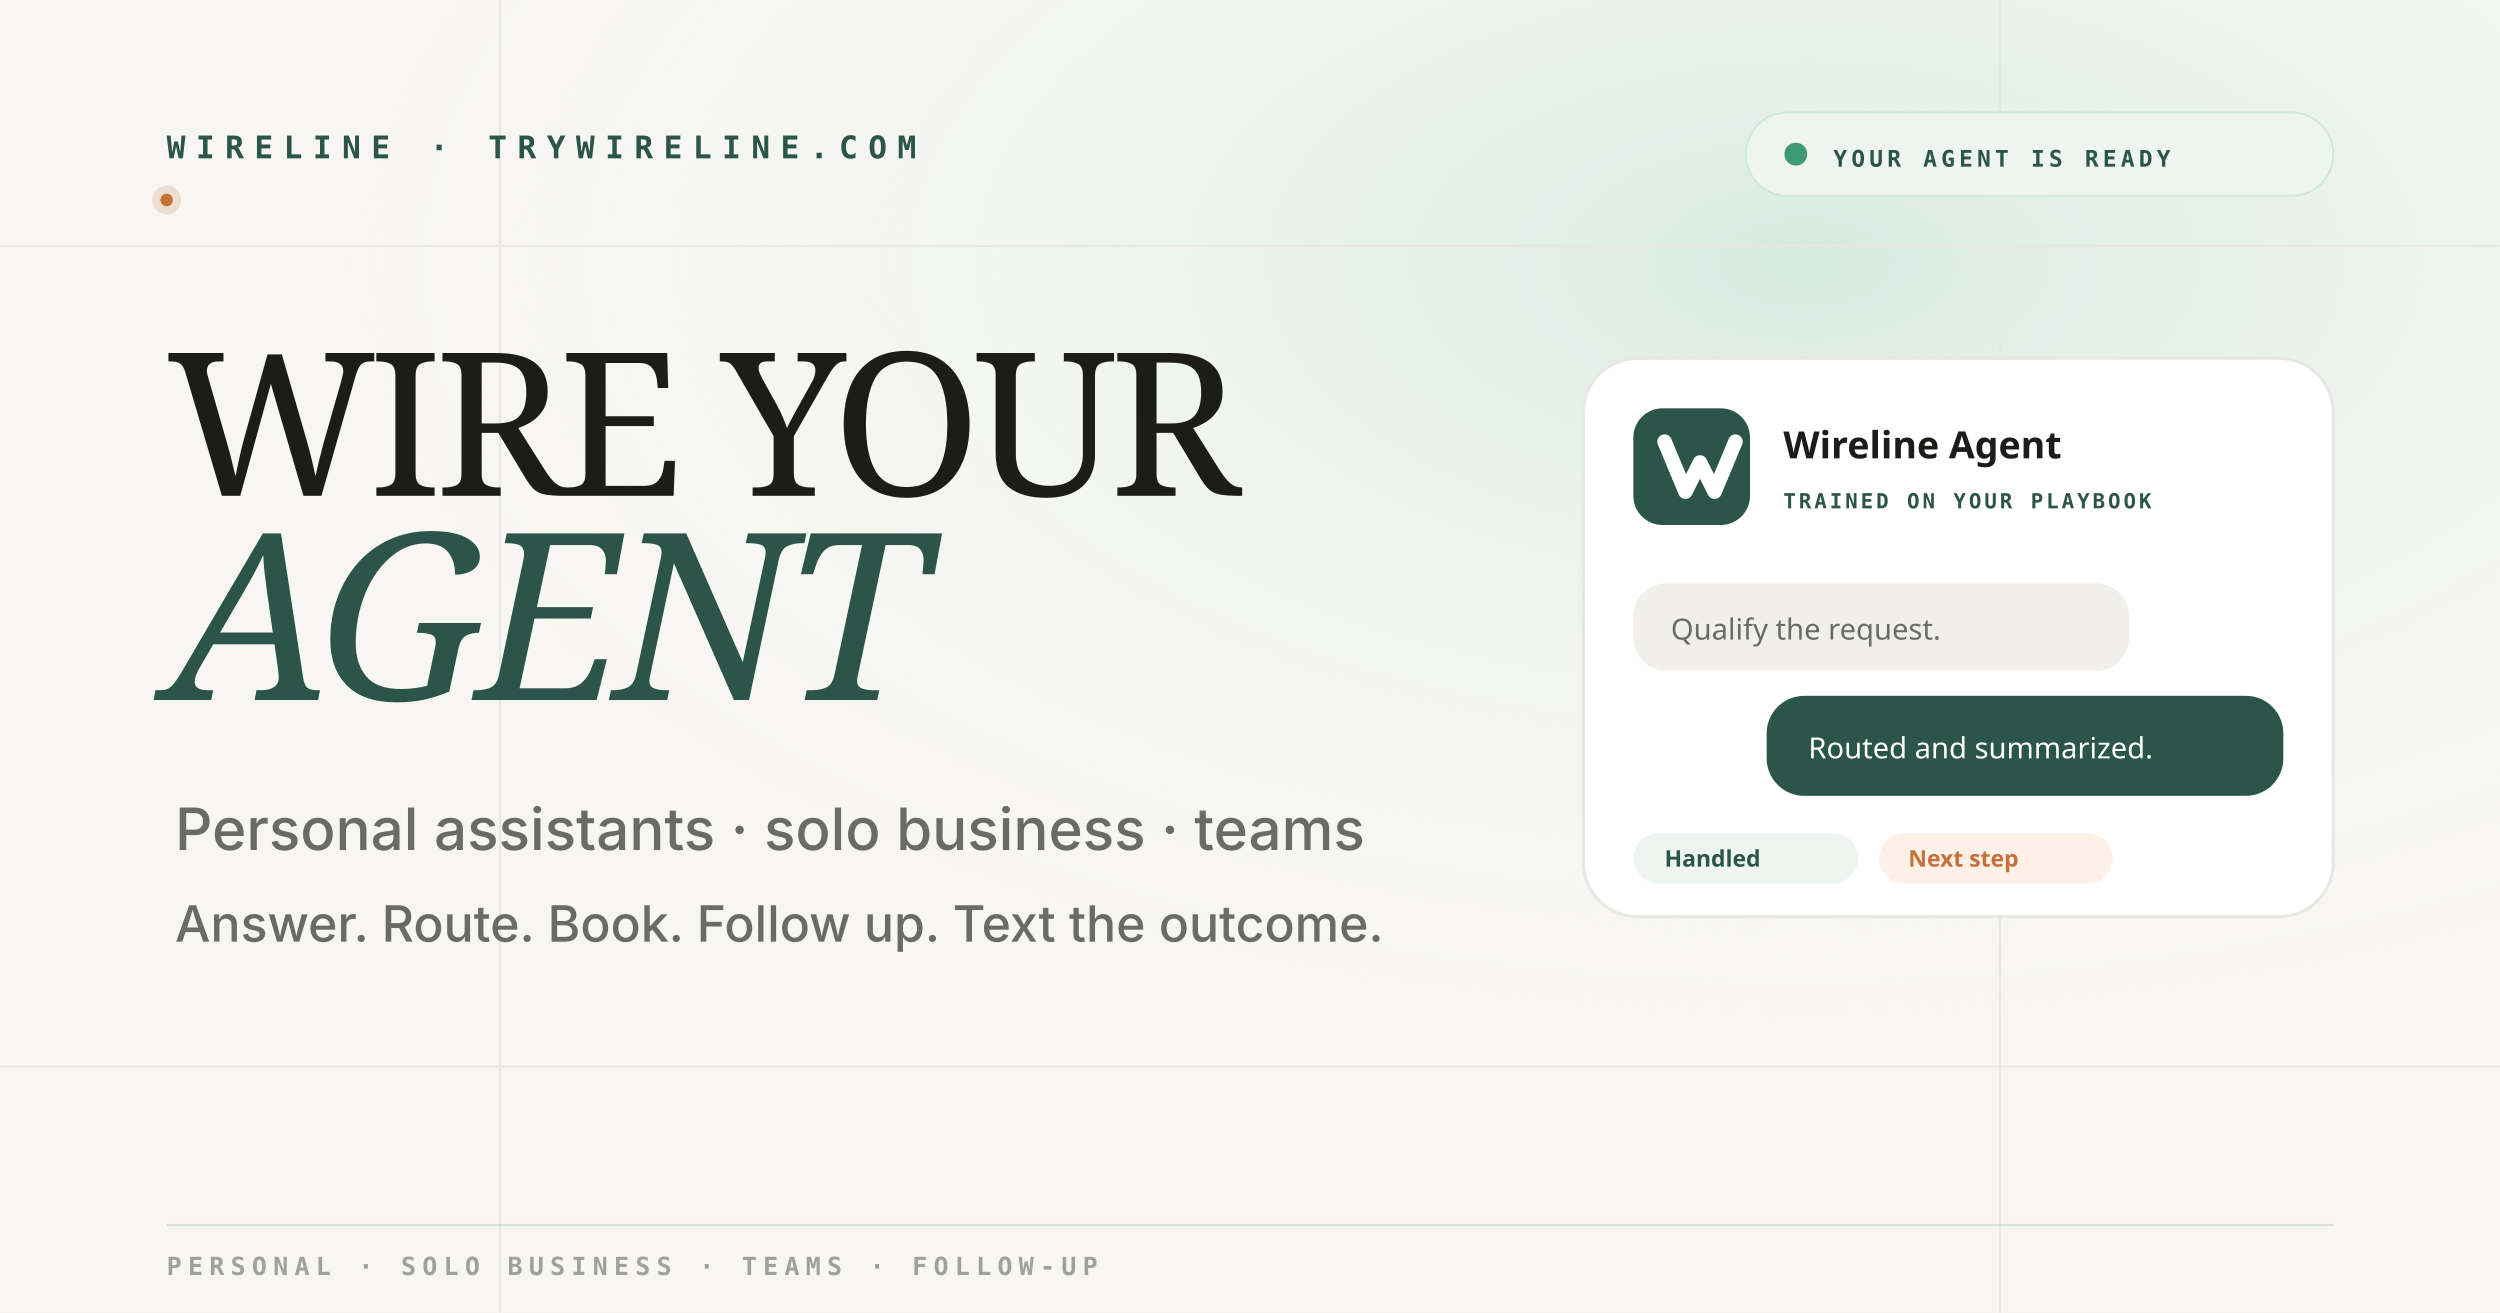
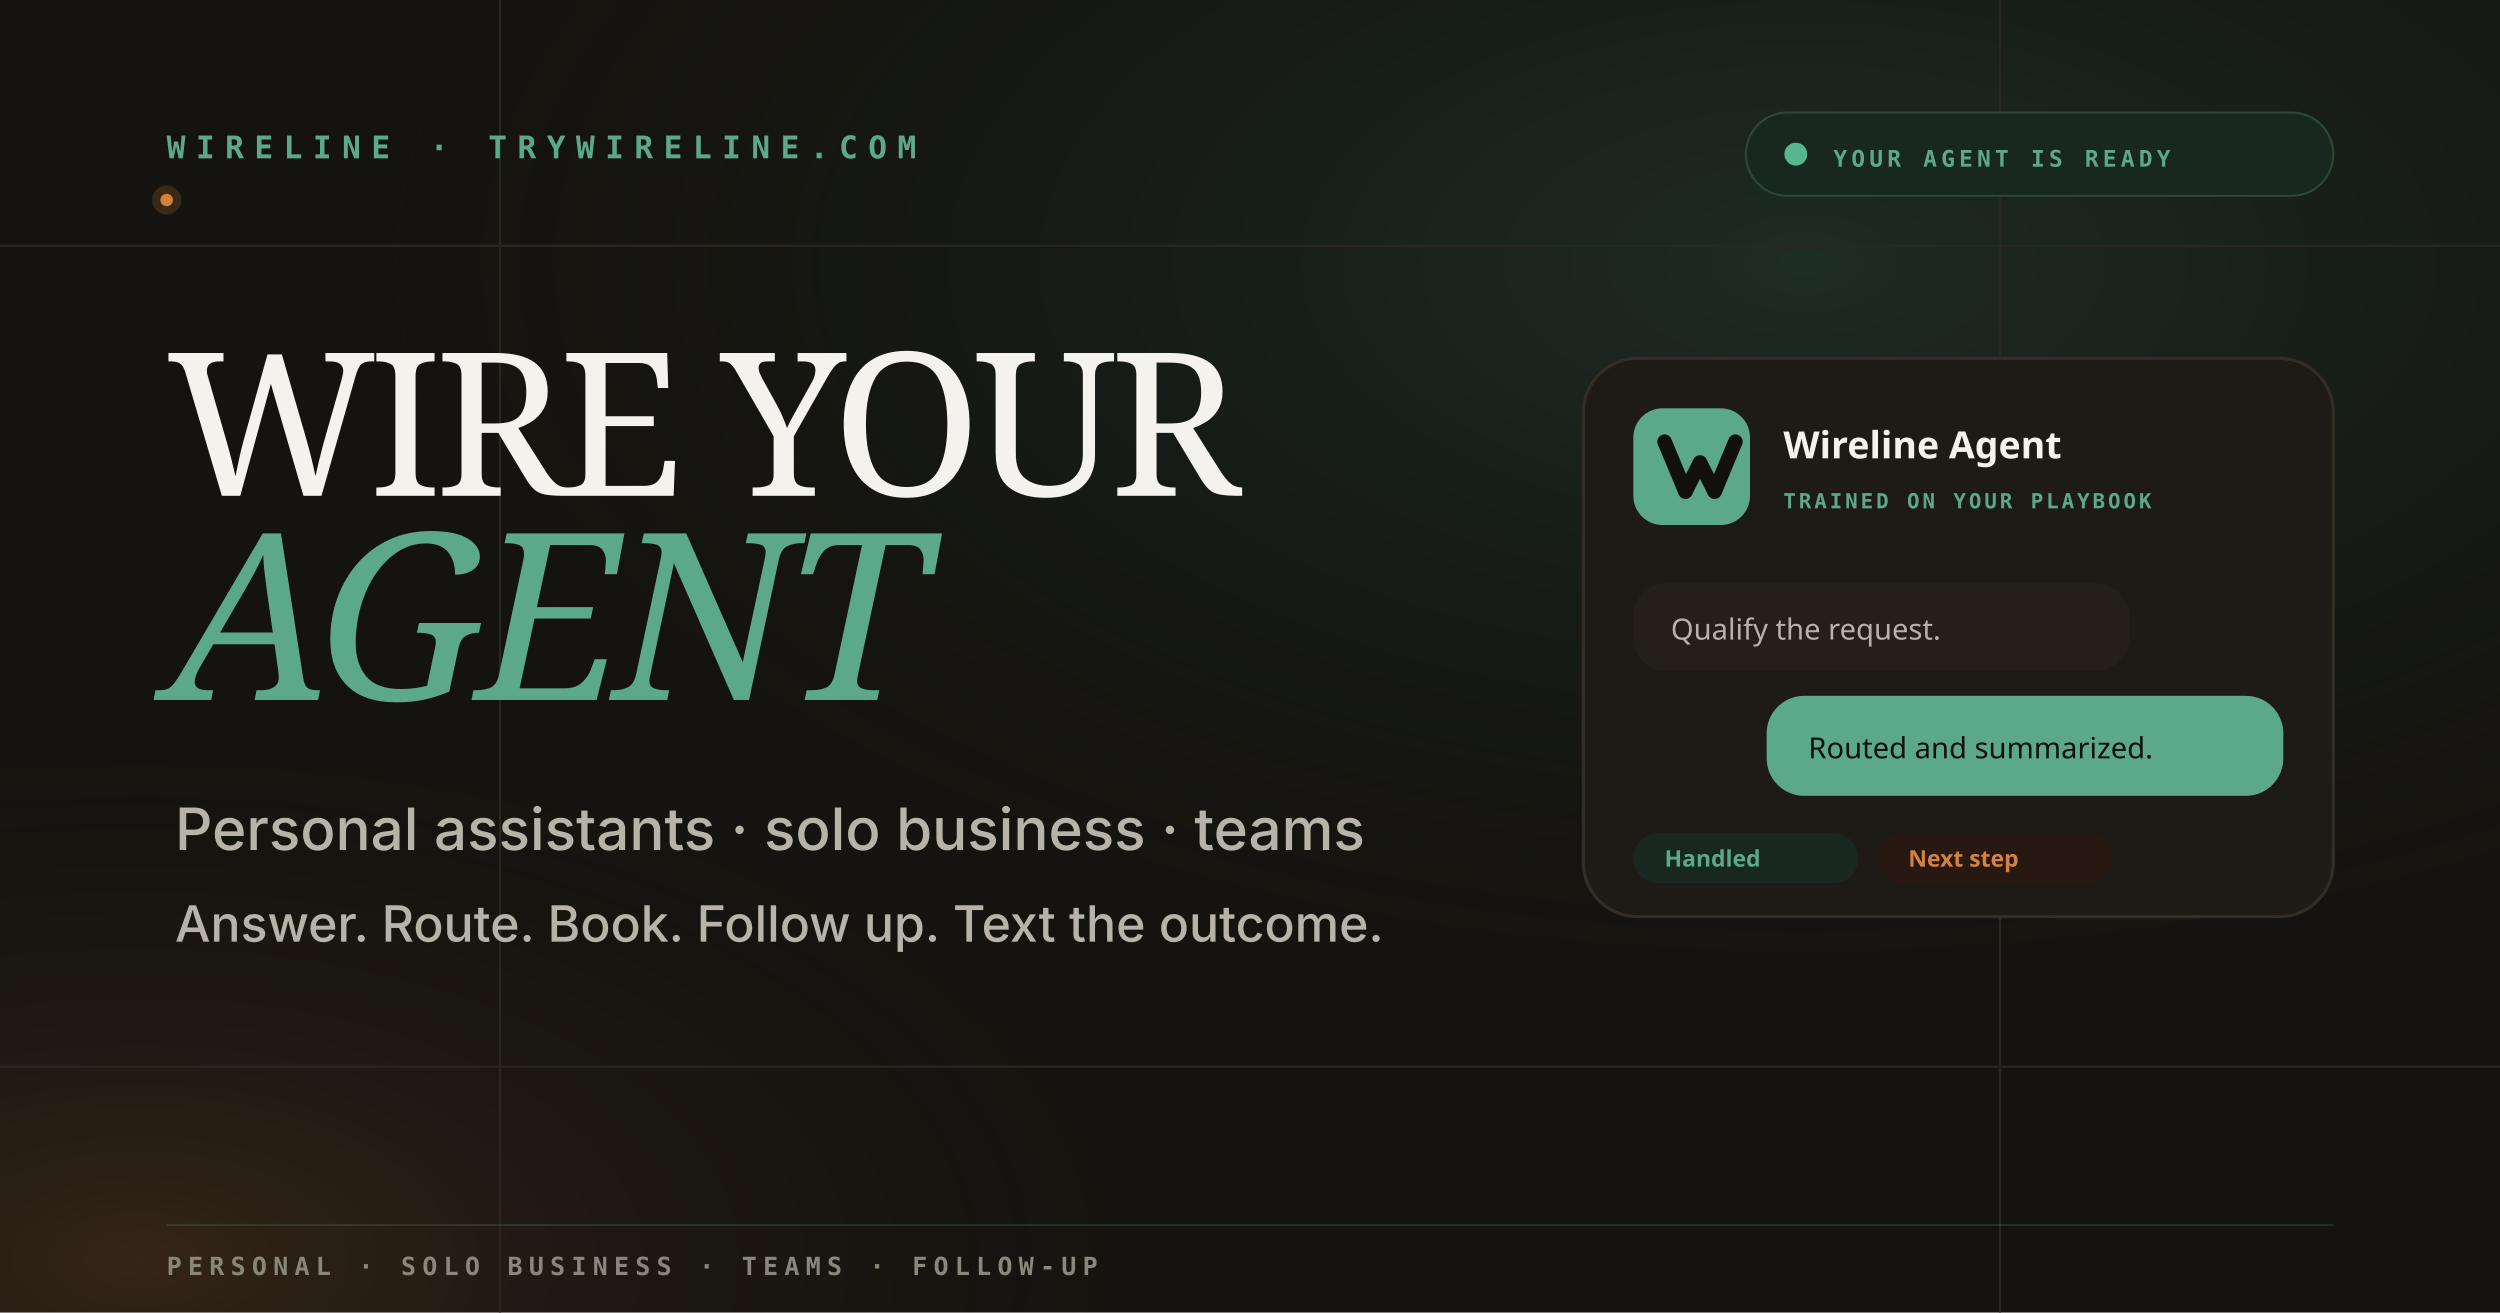
<svg xmlns="http://www.w3.org/2000/svg" viewBox="0 0 1200 630" width="1200" height="630">
  <defs>
    <linearGradient id="warmRule" x1="0" y1="0" x2="1" y2="0">
-       <stop offset="0%" stop-color="#C4713B" stop-opacity="0.9" />
-       <stop offset="45%" stop-color="#2B5548" stop-opacity="0.55" />
-       <stop offset="100%" stop-color="#2B5548" stop-opacity="0" />
+       <stop offset="0%" stop-color="#D4823F" stop-opacity="0.95" />
+       <stop offset="45%" stop-color="#5BA98A" stop-opacity="0.6" />
+       <stop offset="100%" stop-color="#5BA98A" stop-opacity="0" />
    </linearGradient>
    <radialGradient id="softGlow" cx="72%" cy="20%" r="58%">
-       <stop offset="0%" stop-color="#D0E8DE" stop-opacity="0.86" />
-       <stop offset="58%" stop-color="#EEF5F1" stop-opacity="0.42" />
-       <stop offset="100%" stop-color="#F7F6F3" stop-opacity="0" />
+       <stop offset="0%" stop-color="#2B5548" stop-opacity="0.38" />
+       <stop offset="58%" stop-color="#18271F" stop-opacity="0.28" />
+       <stop offset="100%" stop-color="#15130F" stop-opacity="0" />
+     </radialGradient>
+     <radialGradient id="copperGlow" cx="6%" cy="96%" r="42%">
+       <stop offset="0%" stop-color="#D4823F" stop-opacity="0.16" />
+       <stop offset="100%" stop-color="#15130F" stop-opacity="0" />
    </radialGradient>
  </defs>
-   <rect width="1200" height="630" fill="#F7F6F3" />
+   <rect width="1200" height="630" fill="#15130F" />
  <rect width="1200" height="630" fill="url(#softGlow)" />
-   <g stroke="#E8E7E3" stroke-width="1">
+   <rect width="1200" height="630" fill="url(#copperGlow)" />
+   <g stroke="#2A2721" stroke-width="1">
    <line x1="0" y1="118" x2="1200" y2="118" />
    <line x1="0" y1="512" x2="1200" y2="512" />
    <line x1="240" y1="0" x2="240" y2="630" />
    <line x1="960" y1="0" x2="960" y2="630" />
  </g>
-   <text x="80" y="76" font-family="Space Mono, ui-monospace, SFMono-Regular, Menlo, monospace" font-size="15" font-weight="700" letter-spacing="5" fill="#2B5548">
+   <text x="80" y="76" font-family="Space Mono, ui-monospace, SFMono-Regular, Menlo, monospace" font-size="15" font-weight="700" letter-spacing="5" fill="#5BA98A">
    WIRELINE · TRYWIRELINE.COM
  </text>
  <line x1="80" y1="96" x2="430" y2="96" stroke="url(#warmRule)" stroke-width="1.25" />
-   <circle cx="80" cy="96" r="3" fill="#C4713B" />
-   <circle cx="80" cy="96" r="7" fill="#C4713B" fill-opacity="0.18" />
+   <circle cx="80" cy="96" r="3" fill="#D4823F" />
+   <circle cx="80" cy="96" r="7" fill="#D4823F" fill-opacity="0.2" />
  <g transform="translate(838, 54)">
-     <rect width="282" height="40" rx="20" ry="20" fill="#EEF5F1" stroke="#D0E8DE" stroke-width="1" />
-     <circle cx="24" cy="20" r="5.5" fill="#3D9B73" />
-     <text x="42" y="26" font-family="Space Mono, ui-monospace, monospace" font-size="11" font-weight="700" letter-spacing="2" fill="#2B5548">
+     <rect width="282" height="40" rx="20" ry="20" fill="#18271F" stroke="#2E4736" stroke-width="1" />
+     <circle cx="24" cy="20" r="5.5" fill="#54B78F" />
+     <text x="42" y="26" font-family="Space Mono, ui-monospace, monospace" font-size="11" font-weight="700" letter-spacing="2" fill="#5BA98A">
      YOUR AGENT IS READY
    </text>
  </g>
-   <text x="80" y="238" font-family="Instrument Serif, Georgia, ui-serif, serif" font-size="96" font-weight="400" letter-spacing="-3.5" fill="#1C1C1A">
+   <text x="80" y="238" font-family="Instrument Serif, Georgia, ui-serif, serif" font-size="96" font-weight="400" letter-spacing="-3.5" fill="#F4F2EC">
    WIRE YOUR
  </text>
-   <text x="80" y="336" font-family="Instrument Serif, Georgia, ui-serif, serif" font-size="112" font-style="italic" font-weight="400" letter-spacing="-4" fill="#2B5548">
+   <text x="80" y="336" font-family="Instrument Serif, Georgia, ui-serif, serif" font-size="112" font-style="italic" font-weight="400" letter-spacing="-4" fill="#5BA98A">
    AGENT
  </text>
-   <text x="84" y="408" font-family="DM Sans, system-ui, -apple-system, Segoe UI, sans-serif" font-size="28" font-weight="500" fill="#6B6B65">
+   <text x="84" y="408" font-family="DM Sans, system-ui, -apple-system, Segoe UI, sans-serif" font-size="28" font-weight="500" fill="#B8B3A8">
    Personal assistants · solo business · teams
  </text>
-   <text x="84" y="452" font-family="DM Sans, system-ui, -apple-system, Segoe UI, sans-serif" font-size="24" font-weight="500" fill="#6B6B65">
+   <text x="84" y="452" font-family="DM Sans, system-ui, -apple-system, Segoe UI, sans-serif" font-size="24" font-weight="500" fill="#B8B3A8">
    Answer. Route. Book. Follow up. Text the outcome.
  </text>
  <g transform="translate(760, 172)">
-     <rect width="360" height="268" rx="26" ry="26" fill="#FFFFFF" stroke="#E8E7E3" stroke-width="1.5" />
-     <rect x="24" y="24" width="56" height="56" rx="14" fill="#2B5548" />
-     <path d="M39 40 L49 64 L56 50 L63 64 L73 40" fill="none" stroke="#FFFFFF" stroke-width="7" stroke-linecap="round" stroke-linejoin="round" />
-     <text x="96" y="48" font-family="DM Sans, system-ui, sans-serif" font-size="18" font-weight="700" fill="#1C1C1A">
+     <rect width="360" height="268" rx="26" ry="26" fill="#1E1B16" stroke="#322D25" stroke-width="1.5" />
+     <rect x="24" y="24" width="56" height="56" rx="14" fill="#5BA98A" />
+     <path d="M39 40 L49 64 L56 50 L63 64 L73 40" fill="none" stroke="#12100C" stroke-width="7" stroke-linecap="round" stroke-linejoin="round" />
+     <text x="96" y="48" font-family="DM Sans, system-ui, sans-serif" font-size="18" font-weight="700" fill="#F4F2EC">
      Wireline Agent
    </text>
-     <text x="96" y="72" font-family="Space Mono, ui-monospace, monospace" font-size="10" font-weight="700" letter-spacing="1.4" fill="#2B5548">
+     <text x="96" y="72" font-family="Space Mono, ui-monospace, monospace" font-size="10" font-weight="700" letter-spacing="1.4" fill="#5BA98A">
      TRAINED ON YOUR PLAYBOOK
    </text>
-     <rect x="24" y="108" width="238" height="42" rx="16" fill="#F0EFEB" />
-     <text x="42" y="135" font-family="DM Sans, system-ui, sans-serif" font-size="14" fill="#6B6B65">
+     <rect x="24" y="108" width="238" height="42" rx="16" fill="#242019" />
+     <text x="42" y="135" font-family="DM Sans, system-ui, sans-serif" font-size="14" fill="#B8B3A8">
      Qualify the request.
    </text>
-     <rect x="88" y="162" width="248" height="48" rx="18" fill="#2B5548" />
-     <text x="108" y="192" font-family="DM Sans, system-ui, sans-serif" font-size="14" fill="#FFFFFF">
+     <rect x="88" y="162" width="248" height="48" rx="18" fill="#5BA98A" />
+     <text x="108" y="192" font-family="DM Sans, system-ui, sans-serif" font-size="14" fill="#12100C">
      Routed and summarized.
    </text>
    <g transform="translate(24, 228)">
-       <rect width="108" height="24" rx="12" fill="#EEF5F1" />
-       <text x="15" y="16" font-family="DM Sans, system-ui, sans-serif" font-size="11" font-weight="700" fill="#2B5548">Handled</text>
-       <rect x="118" width="112" height="24" rx="12" fill="#FDF0E7" />
-       <text x="132" y="16" font-family="DM Sans, system-ui, sans-serif" font-size="11" font-weight="700" fill="#C4713B">Next step</text>
+       <rect width="108" height="24" rx="12" fill="#18271F" />
+       <text x="15" y="16" font-family="DM Sans, system-ui, sans-serif" font-size="11" font-weight="700" fill="#5BA98A">Handled</text>
+       <rect x="118" width="112" height="24" rx="12" fill="#271811" />
+       <text x="132" y="16" font-family="DM Sans, system-ui, sans-serif" font-size="11" font-weight="700" fill="#D4823F">Next step</text>
    </g>
  </g>
-   <line x1="80" y1="588" x2="1120" y2="588" stroke="#2B5548" stroke-opacity="0.14" stroke-width="1" />
-   <text x="80" y="612" font-family="Space Mono, ui-monospace, monospace" font-size="12" font-weight="700" letter-spacing="3" fill="#A1A19B">
+   <line x1="80" y1="588" x2="1120" y2="588" stroke="#5BA98A" stroke-opacity="0.2" stroke-width="1" />
+   <text x="80" y="612" font-family="Space Mono, ui-monospace, monospace" font-size="12" font-weight="700" letter-spacing="3" fill="#8B867B">
    PERSONAL · SOLO BUSINESS · TEAMS · FOLLOW-UP
  </text>
</svg>
